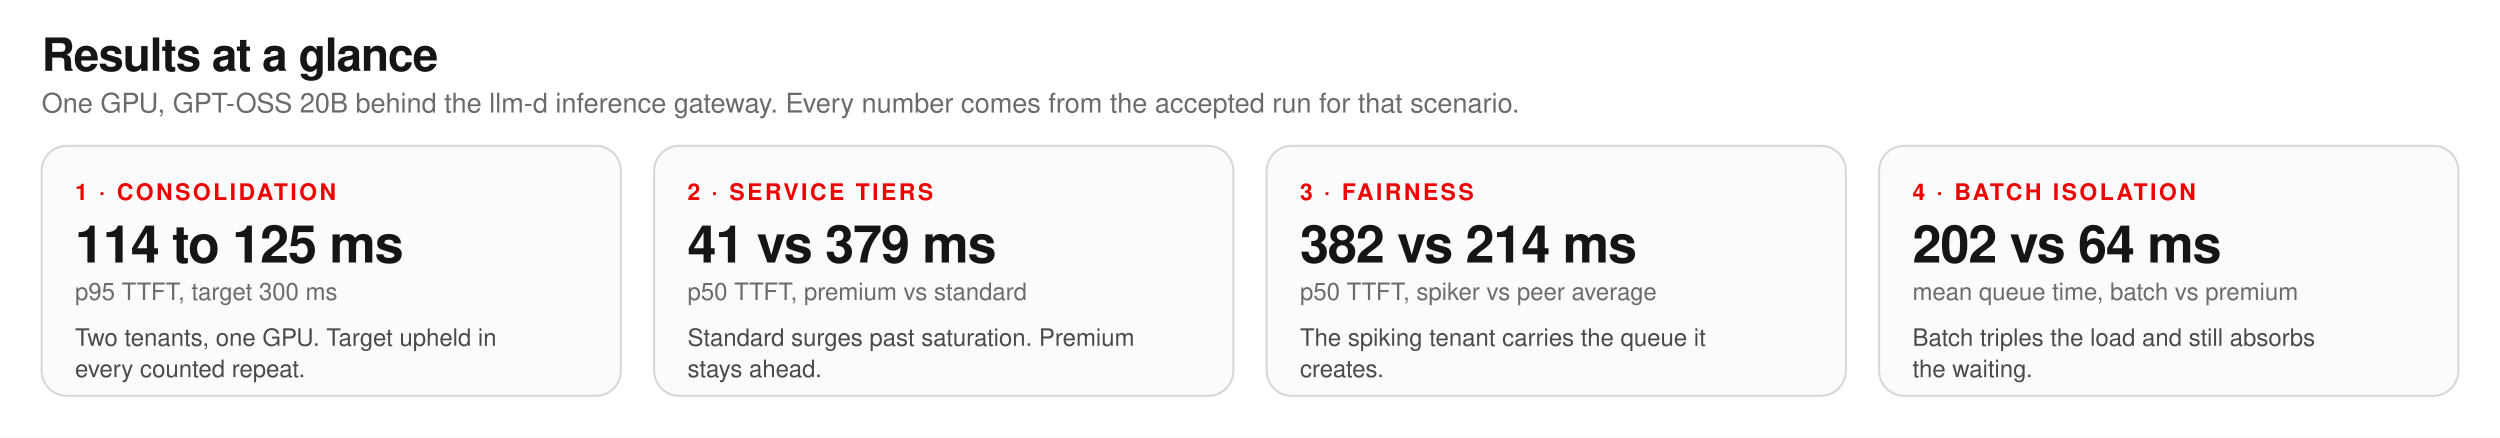
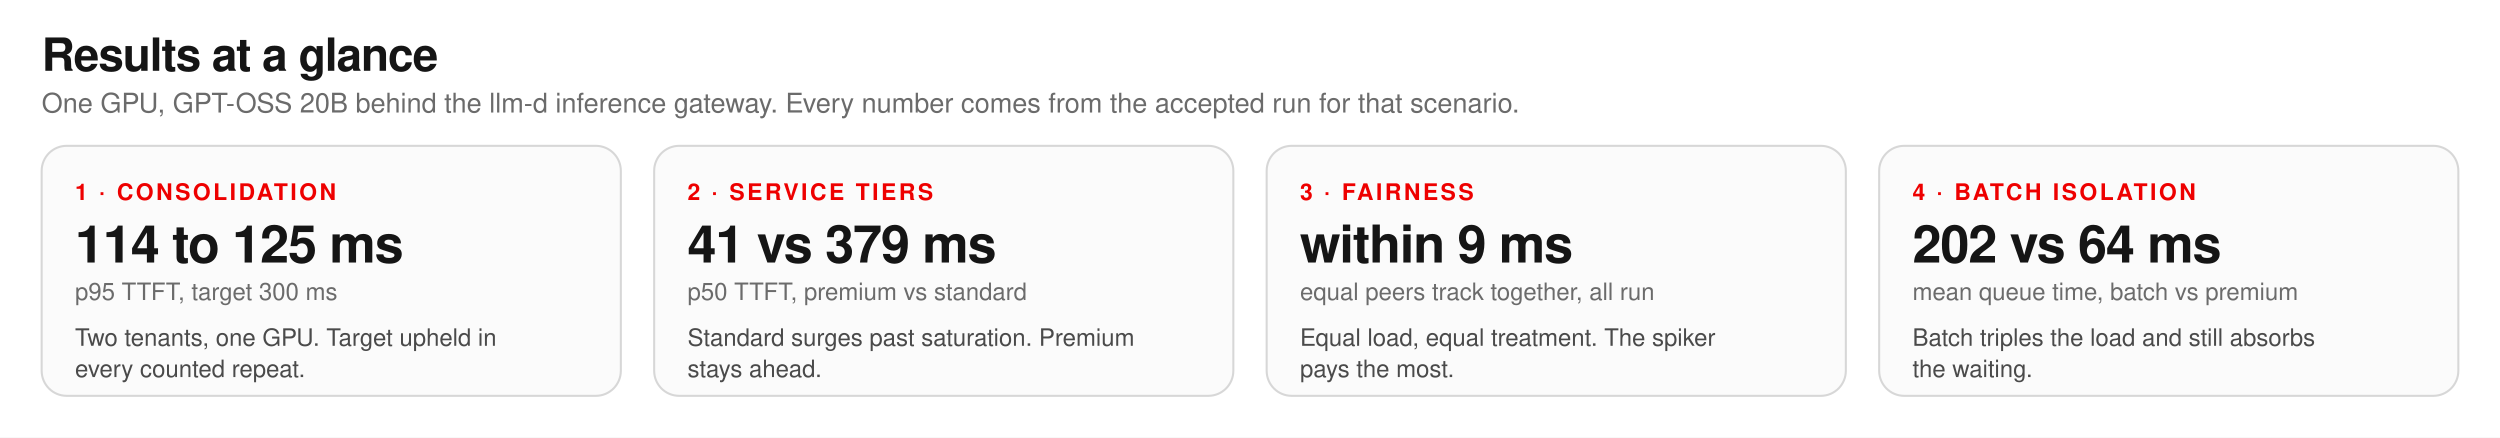
<svg xmlns="http://www.w3.org/2000/svg" viewBox="0 0 1200 210" role="img" aria-label="Results at a glance across the four scenarios">
  <rect width="1200" height="210" fill="#ffffff" />
  <text x="20" y="34" font-family="-apple-system,BlinkMacSystemFont,Segoe UI,Helvetica,Arial,sans-serif" font-size="22" font-weight="800" fill="#151515" letter-spacing="-0.5">Results at a glance</text>
  <text x="20" y="54" font-family="-apple-system,BlinkMacSystemFont,Segoe UI,Helvetica,Arial,sans-serif" font-size="13" fill="#6b6b6b">One GPU, GPT-OSS 20B behind the llm-d inference gateway. Every number comes from the accepted run for that scenario.</text>
  <rect x="20.0" y="70" width="278.0" height="120" rx="12" fill="#fbfbfb" stroke="#d7d7d7" />
  <text x="36.0" y="96" font-family="-apple-system,BlinkMacSystemFont,Segoe UI,Helvetica,Arial,sans-serif" font-size="11" font-weight="800" fill="#ee0000" letter-spacing="1.2">1 · CONSOLIDATION</text>
  <text x="36.0" y="126" font-family="-apple-system,BlinkMacSystemFont,Segoe UI,Helvetica,Arial,sans-serif" font-size="25" font-weight="800" fill="#151515" letter-spacing="-0.5">114 to 125 ms</text>
  <text x="36.0" y="144" font-family="-apple-system,BlinkMacSystemFont,Segoe UI,Helvetica,Arial,sans-serif" font-size="11.5" fill="#6b6b6b">p95 TTFT, target 300 ms</text>
  <text x="36.0" y="166" font-family="-apple-system,BlinkMacSystemFont,Segoe UI,Helvetica,Arial,sans-serif" font-size="11.5" fill="#4a4a4a">Two tenants, one GPU. Target upheld in</text>
  <text x="36.0" y="181" font-family="-apple-system,BlinkMacSystemFont,Segoe UI,Helvetica,Arial,sans-serif" font-size="11.5" fill="#4a4a4a">every counted repeat.</text>
  <rect x="314.0" y="70" width="278.0" height="120" rx="12" fill="#fbfbfb" stroke="#d7d7d7" />
  <text x="330.0" y="96" font-family="-apple-system,BlinkMacSystemFont,Segoe UI,Helvetica,Arial,sans-serif" font-size="11" font-weight="800" fill="#ee0000" letter-spacing="1.2">2 · SERVICE TIERS</text>
  <text x="330.0" y="126" font-family="-apple-system,BlinkMacSystemFont,Segoe UI,Helvetica,Arial,sans-serif" font-size="25" font-weight="800" fill="#151515" letter-spacing="-0.5">41 vs 379 ms</text>
  <text x="330.0" y="144" font-family="-apple-system,BlinkMacSystemFont,Segoe UI,Helvetica,Arial,sans-serif" font-size="11.5" fill="#6b6b6b">p50 TTFT, premium vs standard</text>
  <text x="330.0" y="166" font-family="-apple-system,BlinkMacSystemFont,Segoe UI,Helvetica,Arial,sans-serif" font-size="11.5" fill="#4a4a4a">Standard surges past saturation. Premium</text>
  <text x="330.0" y="181" font-family="-apple-system,BlinkMacSystemFont,Segoe UI,Helvetica,Arial,sans-serif" font-size="11.5" fill="#4a4a4a">stays ahead.</text>
  <rect x="608.0" y="70" width="278.0" height="120" rx="12" fill="#fbfbfb" stroke="#d7d7d7" />
  <text x="624.0" y="96" font-family="-apple-system,BlinkMacSystemFont,Segoe UI,Helvetica,Arial,sans-serif" font-size="11" font-weight="800" fill="#ee0000" letter-spacing="1.2">3 · FAIRNESS</text>
-   <text x="624.0" y="126" font-family="-apple-system,BlinkMacSystemFont,Segoe UI,Helvetica,Arial,sans-serif" font-size="25" font-weight="800" fill="#151515" letter-spacing="-0.5">382 vs 214 ms</text>
-   <text x="624.0" y="144" font-family="-apple-system,BlinkMacSystemFont,Segoe UI,Helvetica,Arial,sans-serif" font-size="11.5" fill="#6b6b6b">p50 TTFT, spiker vs peer average</text>
-   <text x="624.0" y="166" font-family="-apple-system,BlinkMacSystemFont,Segoe UI,Helvetica,Arial,sans-serif" font-size="11.5" fill="#4a4a4a">The spiking tenant carries the queue it</text>
-   <text x="624.0" y="181" font-family="-apple-system,BlinkMacSystemFont,Segoe UI,Helvetica,Arial,sans-serif" font-size="11.5" fill="#4a4a4a">creates.</text>
+   <text x="624.0" y="126" font-family="-apple-system,BlinkMacSystemFont,Segoe UI,Helvetica,Arial,sans-serif" font-size="25" font-weight="800" fill="#151515" letter-spacing="-0.5">within 9 ms</text>
+   <text x="624.0" y="144" font-family="-apple-system,BlinkMacSystemFont,Segoe UI,Helvetica,Arial,sans-serif" font-size="11.5" fill="#6b6b6b">equal peers track together, all run</text>
+   <text x="624.0" y="166" font-family="-apple-system,BlinkMacSystemFont,Segoe UI,Helvetica,Arial,sans-serif" font-size="11.5" fill="#4a4a4a">Equal load, equal treatment. The spiker</text>
+   <text x="624.0" y="181" font-family="-apple-system,BlinkMacSystemFont,Segoe UI,Helvetica,Arial,sans-serif" font-size="11.5" fill="#4a4a4a">pays the most.</text>
  <rect x="902.0" y="70" width="278.0" height="120" rx="12" fill="#fbfbfb" stroke="#d7d7d7" />
  <text x="918.0" y="96" font-family="-apple-system,BlinkMacSystemFont,Segoe UI,Helvetica,Arial,sans-serif" font-size="11" font-weight="800" fill="#ee0000" letter-spacing="1.2">4 · BATCH ISOLATION</text>
  <text x="918.0" y="126" font-family="-apple-system,BlinkMacSystemFont,Segoe UI,Helvetica,Arial,sans-serif" font-size="25" font-weight="800" fill="#151515" letter-spacing="-0.5">202 vs 64 ms</text>
  <text x="918.0" y="144" font-family="-apple-system,BlinkMacSystemFont,Segoe UI,Helvetica,Arial,sans-serif" font-size="11.5" fill="#6b6b6b">mean queue time, batch vs premium</text>
  <text x="918.0" y="166" font-family="-apple-system,BlinkMacSystemFont,Segoe UI,Helvetica,Arial,sans-serif" font-size="11.5" fill="#4a4a4a">Batch triples the load and still absorbs</text>
  <text x="918.0" y="181" font-family="-apple-system,BlinkMacSystemFont,Segoe UI,Helvetica,Arial,sans-serif" font-size="11.5" fill="#4a4a4a">the waiting.</text>
</svg>
